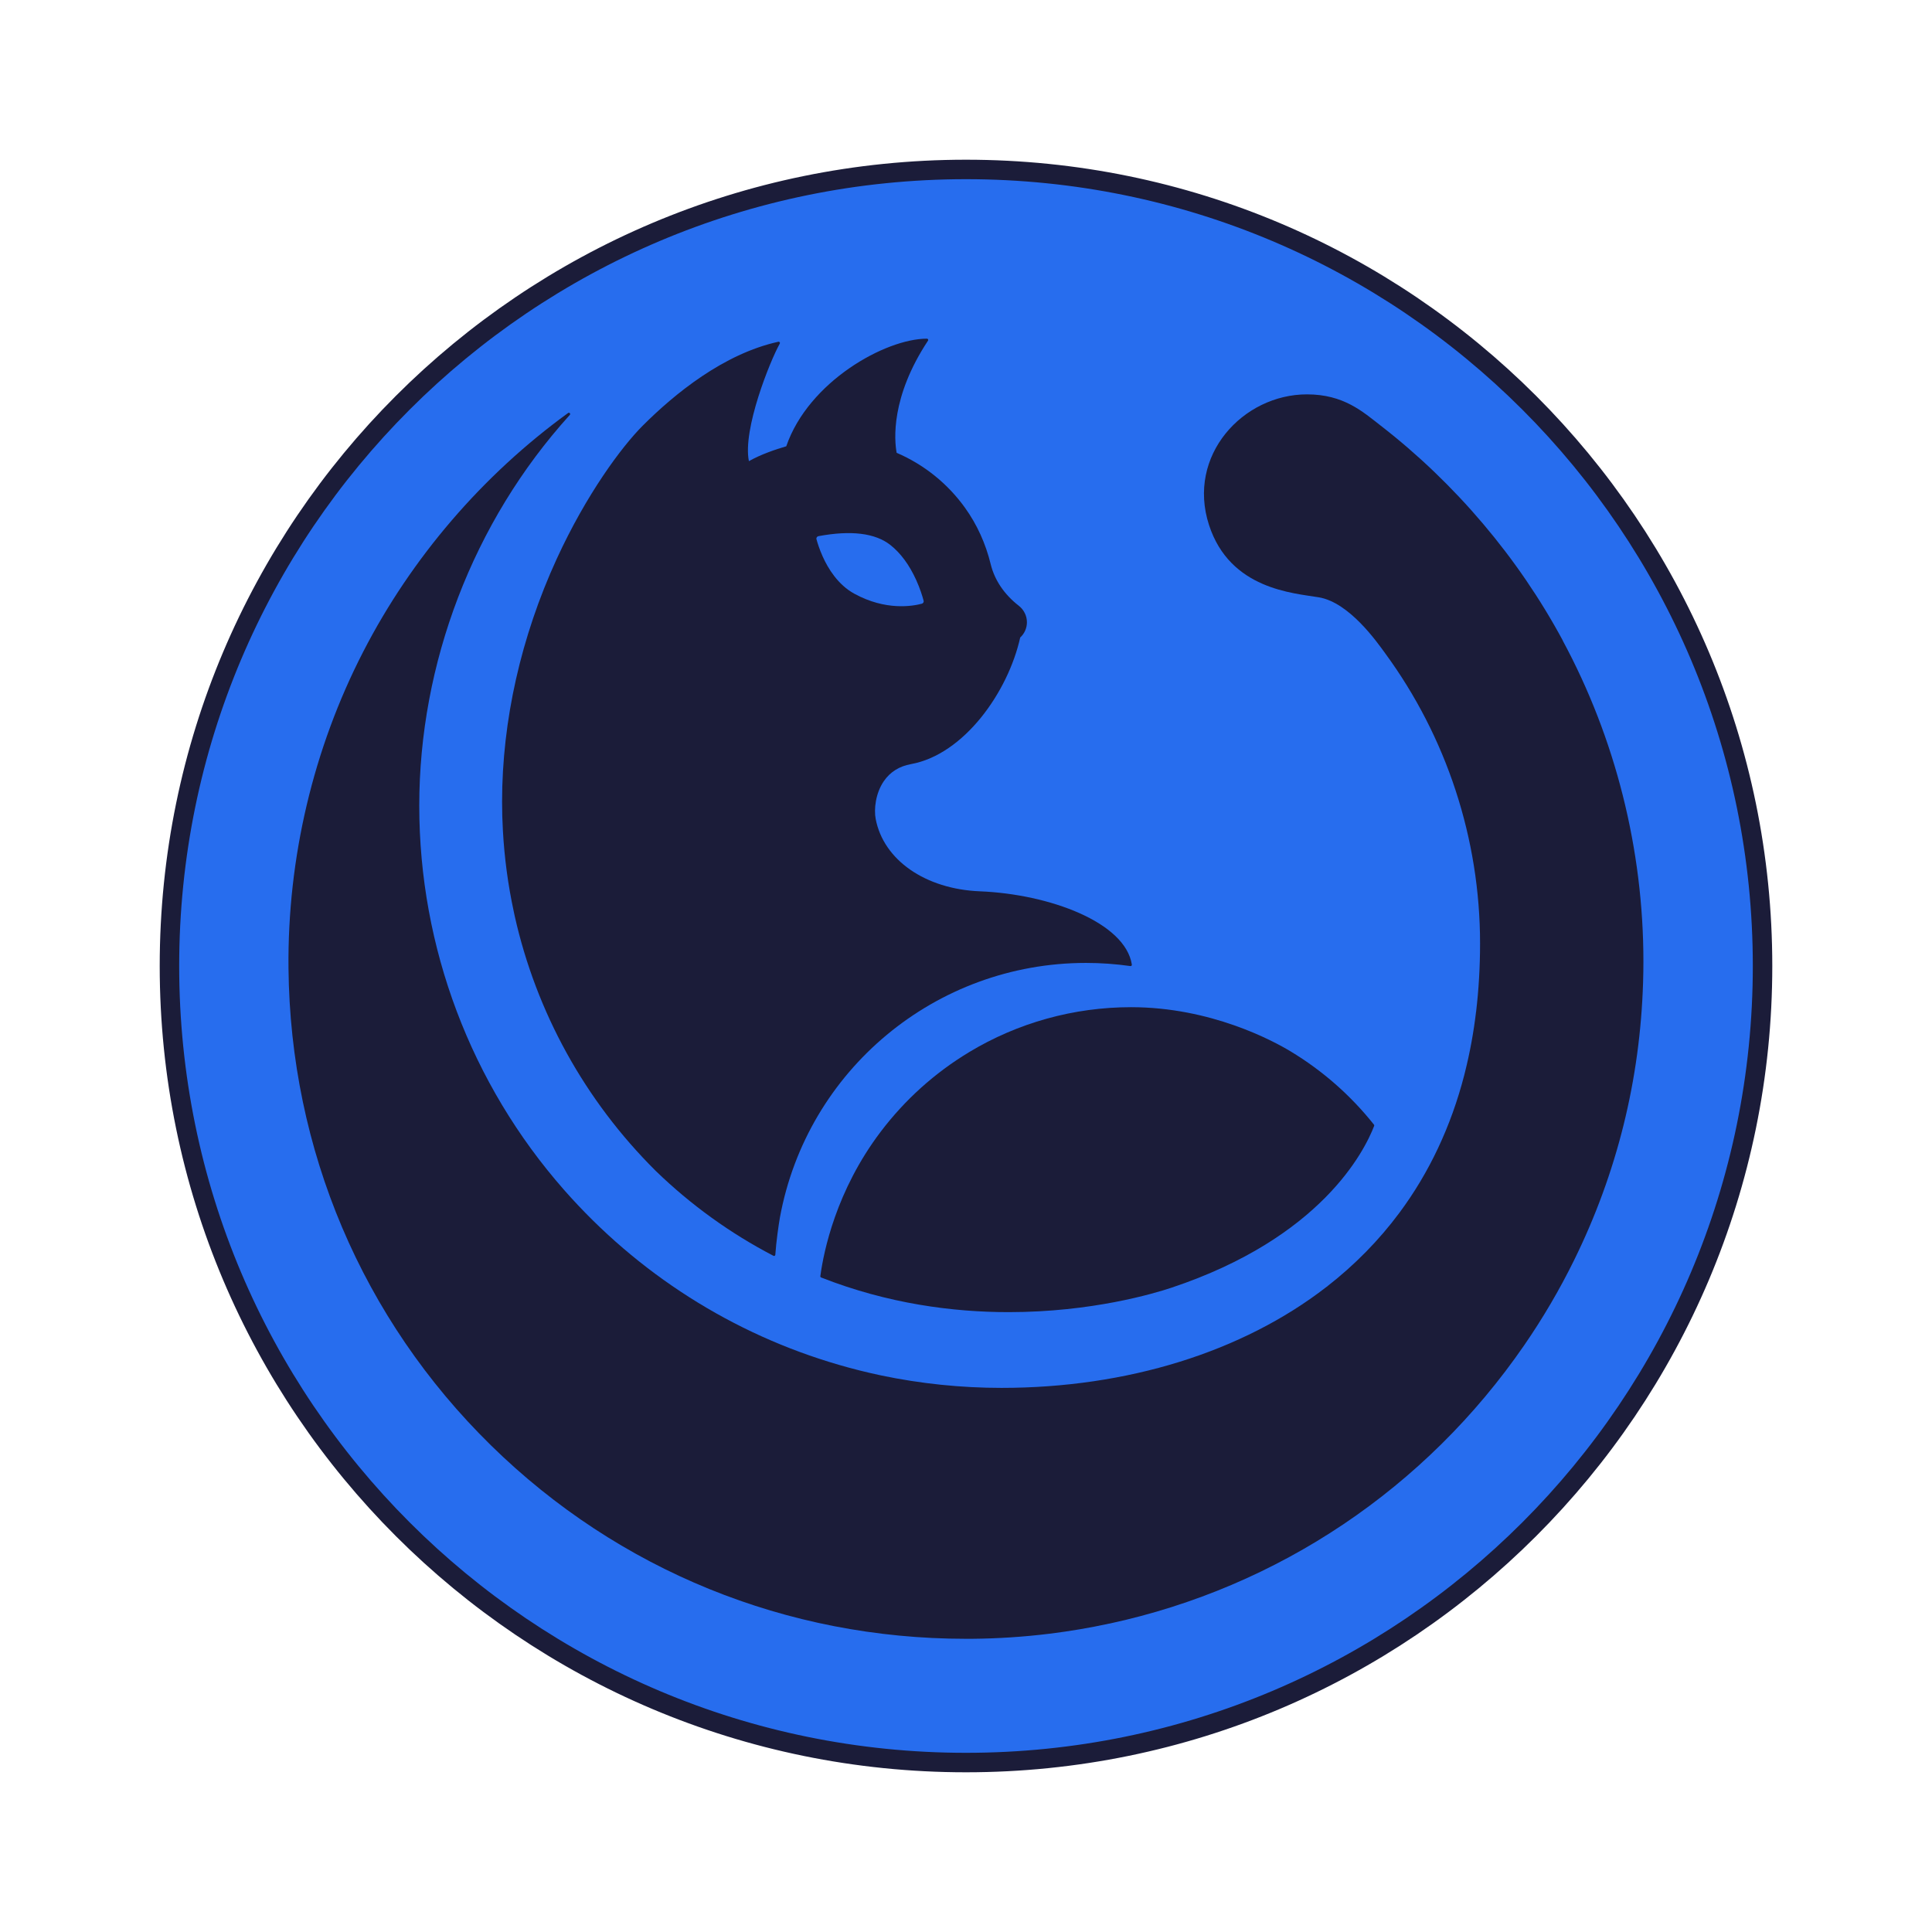
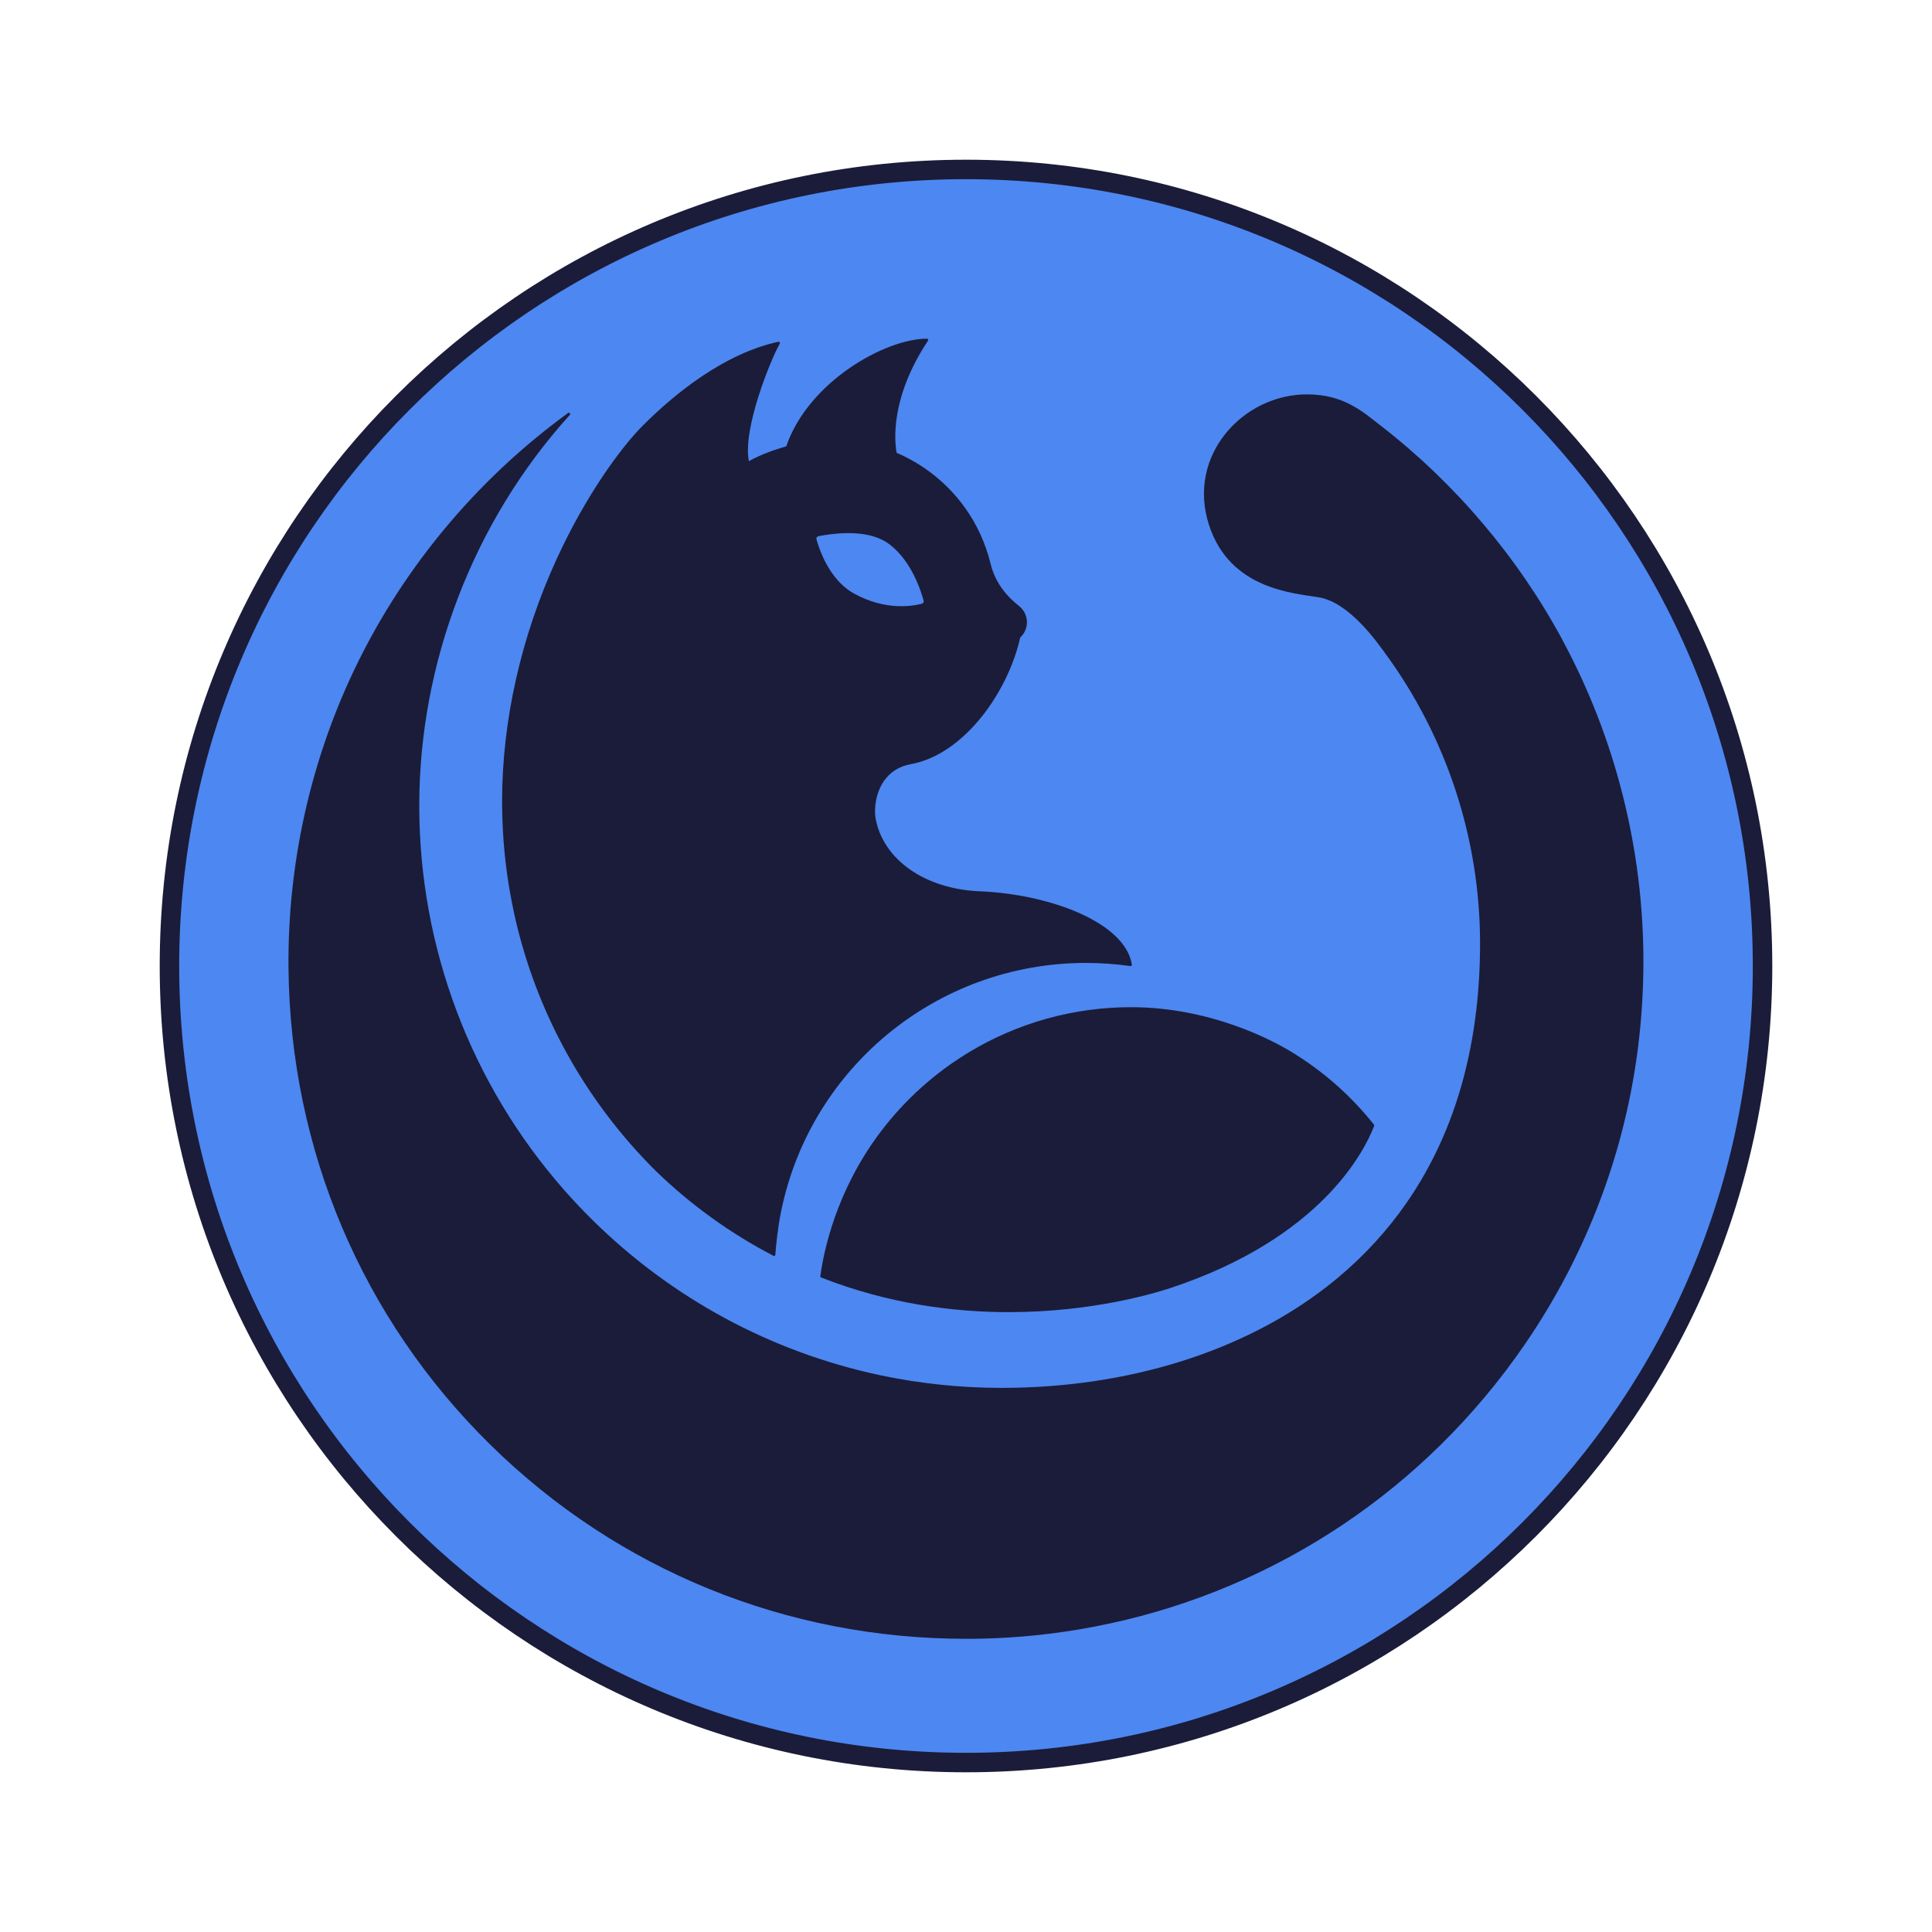
<svg xmlns="http://www.w3.org/2000/svg" version="1.1" viewBox="0 0 595.28 595.28">
  <defs>
    <style>
      .st0 {
-         fill: #276DEE;
+         fill: #276deed2;
        stroke: #1b1c39;
        stroke-miterlimit: 10;
        stroke-width: 6px;
      }

      .st1 {
        fill: #1b1b39;
      }

      .st2 {
        fill: #3b53a1;
      }

      .st3 {
        fill: #1b1c39;
      }
    </style>
  </defs>
  <g id="Calque_1">
    <g>
      <path class="st2" d="M-29.59,746.68c5.6,2.04,11.66,2.39,17.41,4.07,36.08,10.53,65.7,39.41,76.69,75.43,1.93,6.34,2.88,12.84,4.6,19.2v358.8c-7.81,53.14-50.92,95.32-105.03,98.75l-356.53-.07c-54.11-4.77-96.75-47.88-102.76-101.61v-352.96c3.82-49.97,48.6-96.55,98.68-101.62H-29.59ZM-193.33,765.26c-2.44-2.52-28.33,13.4-31.9,16.28s-14.51,13.4-16.87,16.8-2.45,7.45-4.1,9.84c-2.71,3.93-11.32,3.07-15.63,4.68l8.11-46.44c-49.16,14.92-75.65,64.96-90.88,110.58-23.77,71.19-26.74,160.45,25.83,219.8,16.03,18.1,35.97,32.68,57.52,43.48,4.45-10.58,5.34-22.58,9.31-33.62,17.2-47.89,62.93-83.62,113.79-88.25,8.32-.76,28.9,3.8,15.67-8.74-22.04-20.89-59.37-15.11-78.77-40.83-3.84-5.09-13.22-23.06-7.75-28.26,1.38-1.31,15.56-5.05,19.54-7.16,2.39-1.26,6.17-3.9,8.3-5.63,5.83-4.73,19.71-24.65,22.88-31.7,1.24-2.77,3.14-7.77,3.32-10.7.46-7.49-3.3-7.53-6.09-12.51-6.37-11.37-9.86-25.77-17.39-36.03-5.96-8.13-14.91-13.42-23.04-19.02-.3-17.93,4.74-35.21,8.14-52.59ZM-50.91,1193.31c84.58-82.18,92.08-212.18,24.09-307.17-11.49-16.05-42.85-51.01-62.71-53.41-26.47-3.2-36.06,17.23-27.22,39.99,5.71,14.7,22.65,20.64,34.29,29.58,13.94,10.71,23.78,25.37,32.42,38.41,8.27,12.48,18.07,44.68,19.26,59.7,10.51,132.96-125.7,213.51-241.13,152.88-101.29-53.2-127.59-149.3-101.08-257.07l14.8-37.47c.73-4.95-8.79,3.09-9.92,4.03-45.16,37.55-71.43,122.18-67.89,179.41,12,194.19,244.23,288.01,385.1,151.13ZM-132.04,1033.81c-52.77,5.55-99.17,45.88-106.38,99.15-.53,3.9-2.58,12.16-.3,15.02,2.38,3,34.53,7.2,40.13,7.48,48.99,2.4,99.31-18.97,126.51-60.53,4.69-7.16,15.86-27.64,12.58-35.6-2.03-4.93-20.02-16.17-25.39-18.73-14.7-7.01-30.99-8.49-47.15-6.79Z" />
      <g>
        <path class="st1" d="M-50.81,1193.02c-140.87,136.88-373.1,43.06-385.1-151.13-3.54-57.23,32.6-138.31,48.26-156.34s29.55-27.1,29.55-27.1c0,0-13.02,35.96-19.21,65-16.62,78.02,4.21,176.34,105.5,229.54,115.44,60.63,251.64-19.91,241.13-152.88-1.19-15.02-10.99-47.22-19.26-59.7-8.64-13.04-18.48-27.71-32.42-38.41-11.64-8.94-28.58-14.88-34.29-29.58-8.84-22.76.74-43.19,27.22-39.99,19.85,2.4,51.22,37.37,62.71,53.41,67.99,94.99,60.49,224.99-24.09,307.17Z" />
        <g>
          <path class="st1" d="M-193.24,764.97c-3.4,17.38-8.45,34.66-8.14,52.59,8.14,5.59,17.08,10.89,23.04,19.02,7.52,10.25,11.01,24.66,17.39,36.03,2.79,4.98,6.55,5.02,6.09,12.51-.18,2.92-2.08,7.93-3.32,10.7-3.16,7.05-17.05,26.96-22.88,31.7-2.13,1.73-5.91,4.37-8.3,5.63-3.99,2.11-18.17,5.85-19.54,7.16-5.47,5.2,3.91,23.17,7.75,28.26,19.4,25.72,56.73,19.94,78.77,40.83,13.23,12.54-7.34,7.98-15.67,8.74-50.87,4.63-96.59,40.36-113.79,88.25-3.97,11.05-4.85,23.04-9.31,33.62-21.55-10.81-41.49-25.39-57.52-43.48-52.56-59.35-49.59-148.61-25.83-219.8,15.23-45.62,41.72-95.66,90.88-110.58l-8.11,46.44c4.31-1.61,12.92-.75,15.63-4.68,1.65-2.39,1.72-6.41,4.1-9.84,2.36-3.4,13.33-13.95,16.87-16.8,3.57-2.88,29.46-18.8,31.9-16.28ZM-193.27,876.4c-2.79-22.36-21.28-34.18-42.93-26.66,2.8,19.3,24.02,34.03,42.93,26.66Z" />
          <path class="st1" d="M-131.95,1033.52c40.42-4.25,80.6,24.07,80.6,24.07,0,0-15.96,29.88-20.64,37.04-27.21,41.57-77.52,62.94-126.51,60.53-5.59-.27-40.13-7.48-40.13-7.48,0,0-.22-11.12.3-15.02,7.21-53.28,53.61-93.6,106.38-99.15Z" />
          <path class="st2" d="M-193.27,876.4c-18.91,7.38-40.13-7.36-42.93-26.66,21.65-7.52,40.14,4.3,42.93,26.66Z" />
        </g>
      </g>
    </g>
  </g>
  <g id="Calque_2">
    <path class="st1" d="M1543.31,304.39c0,2.68-.04,5.35-.12,8.01-1.16,38.39-10.59,74.7-26.6,107.19-5.62,11.4-12.03,22.34-19.19,32.72-37.08,53.86-93.85,93.11-159.91,107.37h-.01c-7.58,1.64-15.29,2.94-23.09,3.91h-.02c-9.8,1.21-19.77,1.88-29.87,1.97-144.6,1.29-262.13-113.91-263.57-258.51-.88-88.02,41.8-166.13,107.8-214.09-36.23,39.99-58.29,93.04-58.29,151.26s21.18,109.14,56.13,148.85c27.92,31.73,64.63,55.56,106.32,67.65,5.38,1.57,10.85,2.94,16.4,4.11,15.03,3.15,30.6,4.81,46.57,4.81,43.71,0,90.29-11.55,125.82-39.09h.01c10.51-8.15,20.06-17.7,28.28-28.78,11.06-14.89,19.72-32.54,25.08-53.22.12-.47.25-.94.36-1.43,1.84-7.32,3.27-15.03,4.23-23.12.01-.04.01-.09.02-.13,1-8.38,1.53-17.17,1.53-26.41,0-47.09-17.12-90.19-45.47-123.39-5.44-6.37-13.42-9.85-21.8-9.83h-.11c-21.12,0-38.34-16.7-39.16-37.61-.02-.52-.03-1.04-.03-1.57,0-6.69,1.67-13,4.64-18.5.07-.12.12-.24.19-.36.01-.01.01-.03.02-.04.1-.2.21-.4.34-.61,6.76-11.76,19.46-19.68,34-19.68,6.32,0,12.29,1.49,17.58,4.16,3.59,2.52,7.13,5.11,10.59,7.81,28.81,22.32,52.83,50.55,70.22,82.85,19.85,36.82,31.1,78.94,31.1,123.7Z" />
    <path class="st1" d="M1361.33,429.99c-22,7.34-77.88,18.47-134.97-3.93.37-2.55,3.49-29.51,23.2-55.53,9.26-12.23,20.79-22.63,33.97-30.59,18.19-10.99,39.52-17.31,62.33-17.31,28.26,0,51.74,11.19,61.3,16.95,12.33,7.43,23.23,17.01,32.15,28.23-4.62,12.04-23.03,43.88-77.98,62.2Z" />
    <path class="st1" d="M1287.49,277.82c-22.68-.91-37.9-13.39-40.75-28.38-1.09-5.76.81-19.35,14.06-21.76,20.95-3.81,37.35-28.42,41.81-48.67,1.56-1.37,2.55-3.38,2.55-5.63,0-2.46-1.2-4.62-2.98-6.01-5.35-4.15-9.39-9.72-11-16.3-1.59-6.5-4.51-14.19-9.84-21.62-6.66-9.28-15.8-16.66-26.45-21.17-.36-1.88-3.95-19.61,12.14-43.94-14.87,0-45.21,15.54-53.95,41.48-5.01,1.44-10.76,3.5-15.16,6.1-3.12-12.19,8.02-39.66,11.82-46.41-19.53,4.28-38,18.14-52.1,32.24-16.15,16.15-54.22,72.54-54.22,144.91,0,3.74.1,7.46.31,11.15.58,10.63,1.99,21.04,4.18,31.17.11.56.23,1.12.35,1.67,8.47,37.88,27.65,71.71,54.2,98.16.07.07.15.14.22.22,13.37,12.95,28.62,23.99,45.29,32.65.35-5.2,1.29-11.57,1.77-14.42,10.31-56.21,59.55-98.78,118.73-98.78,5.85,0,11.6.42,17.22,1.22-2.58-16.55-32.86-26.86-58.2-27.88ZM1238.74,162.81c-6.28-3.43-10.16-9.55-12.43-14.58-2.07-4.58-2.81-8.28-2.81-8.28,8.4-1.71,21.53-3.25,29.72,3.22,4.78,3.78,8.02,9.11,10.1,13.69,2.35,5.18,3.24,9.43,3.24,9.43,0,0-12.49,4.92-27.82-3.48Z" />
    <circle class="st0" cx="297.64" cy="297.64" r="245.43" />
    <g>
      <path class="st3" d="M481.52,197.35c-13.74-25.52-33.14-48.42-56.11-66.21-5.48-4.25-11.35-9.63-22.72-9.63-19.71,0-37.13,18.83-30.17,40.26,6.46,19.89,26.12,20.97,33.87,22.28,9.4,1.59,17.97,13.91,20.34,17.15,18.97,25.84,29.3,57.22,29.3,89.49,0,7.19-.41,14.26-1.21,20.96,0,.04-.02.07-.03.16-.75,6.31-1.89,12.5-3.37,18.4-.08.36-.17.71-.28,1.13-4.08,15.76-10.79,30-19.94,42.31-6.3,8.49-13.85,16.17-22.44,22.84-.02.01-.04.02-.06.04-25.87,20.05-61.42,31.1-100.11,31.1-12.46,0-24.93-1.29-37.07-3.83-4.41-.93-8.8-2.03-13.05-3.27-32.71-9.49-61.97-28.11-84.62-53.84-28.81-32.73-44.67-74.81-44.67-118.46s16.47-87.36,46.39-120.39c.14-.15.14-.38,0-.53-.14-.15-.37-.18-.53-.06-26.39,19.17-48.22,44.6-63.12,73.54-15.41,29.92-23.37,63.65-23.03,97.55.56,55.88,22.72,108.1,62.41,147.02,39.23,38.47,91.11,59.58,146.29,59.58.64,0,1.29,0,1.93,0,7.99-.07,16.03-.6,23.89-1.57,6.23-.77,12.44-1.82,18.38-3.12.03,0,.06,0,.08,0,52.05-11.24,97.44-41.72,127.8-85.81,5.7-8.27,10.86-17.06,15.33-26.15,13.2-26.8,20.35-55.62,21.26-85.67.07-2.24.1-4.34.1-6.4,0-34.5-8.6-68.69-24.86-98.85Z" />
      <path class="st3" d="M298.56,324.21c-10.58,6.39-19.74,14.64-27.21,24.5-13.78,18.19-17.56,36.98-18.55,44.22l-.04.26c-.03.18.08.36.25.43,20.62,8.09,40.63,10.67,57.79,10.67,25.55,0,44.75-5.73,50.15-7.53,46.09-15.37,59.45-42.04,62.45-49.85.05-.13.03-.28-.06-.39-7.2-9.05-15.86-16.65-25.75-22.61-5.29-3.19-24.46-13.58-49.1-13.58-17.64,0-34.9,4.8-49.92,13.87Z" />
      <path class="st3" d="M154.7,246.97c0,3.02.08,6.02.25,8.92.46,8.4,1.58,16.79,3.34,24.92.09.45.18.9.28,1.34,6.65,29.73,21.63,56.87,43.34,78.49,0,0,.06.06.06.06.03.03.07.06.12.12,10.78,10.44,22.96,19.22,36.22,26.11.06.03.12.05.18.05.07,0,.13-.02.2-.05.12-.07.19-.19.2-.32.27-4.08,1.01-9.13,1.41-11.46,8.34-45.47,48-78.46,94.31-78.46,4.56,0,9.16.33,13.68.97.12.02.25-.02.34-.11.09-.09.13-.22.11-.34-2.03-13.03-25.39-21.71-46.8-22.58-16.81-.67-29.72-9.64-32.13-22.31-.57-3.01-.03-7.93,2.51-11.63,1.95-2.84,4.77-4.61,8.38-5.26,16.29-2.96,29.88-22.13,33.64-39,1.32-1.21,2.07-2.91,2.07-4.7,0-1.99-.92-3.85-2.53-5.11-4.44-3.45-7.43-7.87-8.63-12.78-1.56-6.4-4.23-12.25-7.91-17.38-5.36-7.47-12.65-13.33-21.07-16.94-.71-3.88-1.88-17.09,9.66-34.55.08-.12.09-.28.02-.41-.07-.13-.2-.21-.35-.21-12.77,0-36.5,13.22-43.34,33.16-3.3.96-7.84,2.5-11.51,4.58-2-9.75,6.55-30.96,9.51-36.21.08-.14.07-.31-.03-.43-.09-.13-.25-.19-.41-.15-16.86,3.7-32.01,16.08-41.75,25.82-6.56,6.56-17.44,21.25-26.54,41.09-11.01,24.02-16.83,49.87-16.83,74.78ZM251.57,166.15c-.12-.43.17-.87.61-.95,10.05-1.87,17.51-.95,22.17,2.73,3.15,2.49,5.83,6.12,7.94,10.77,1.22,2.68,1.94,5.07,2.29,6.38.11.41-.13.82-.54.93-2.84.76-11.15,2.22-20.81-3.08h0c-5.03-2.75-8.08-7.74-9.74-11.45-.99-2.19-1.6-4.15-1.92-5.33Z" />
    </g>
  </g>
</svg>
